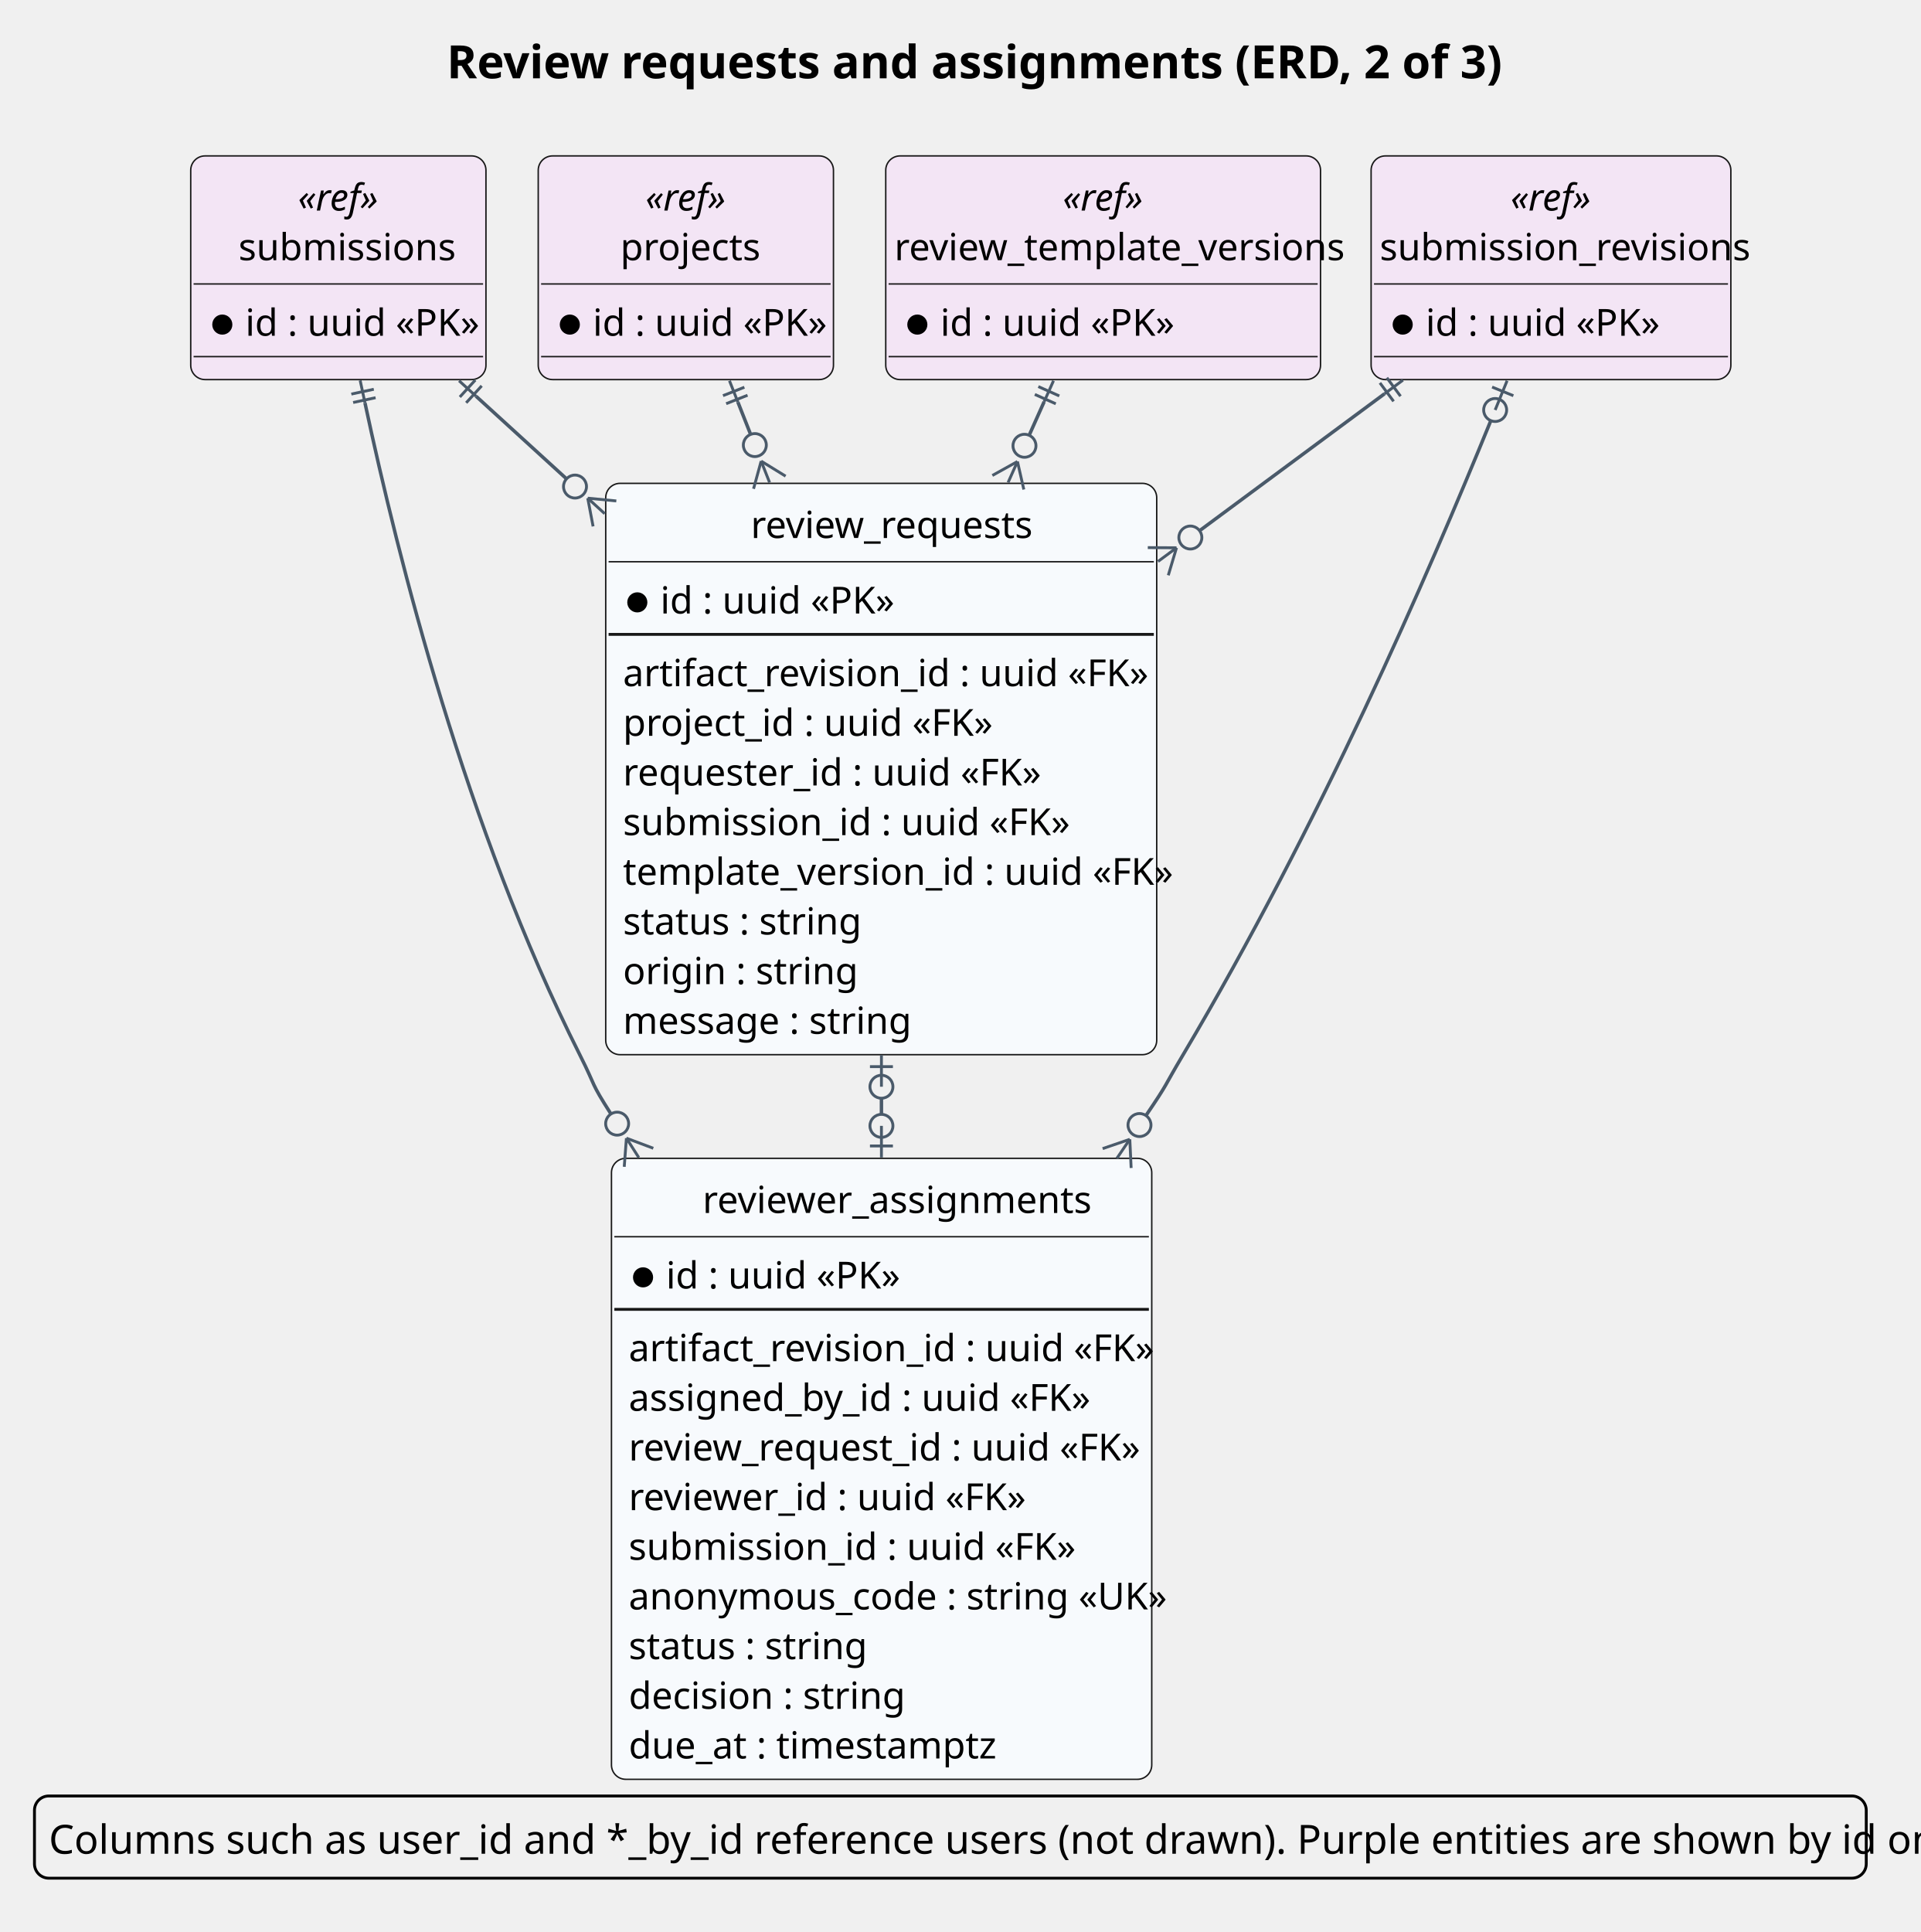
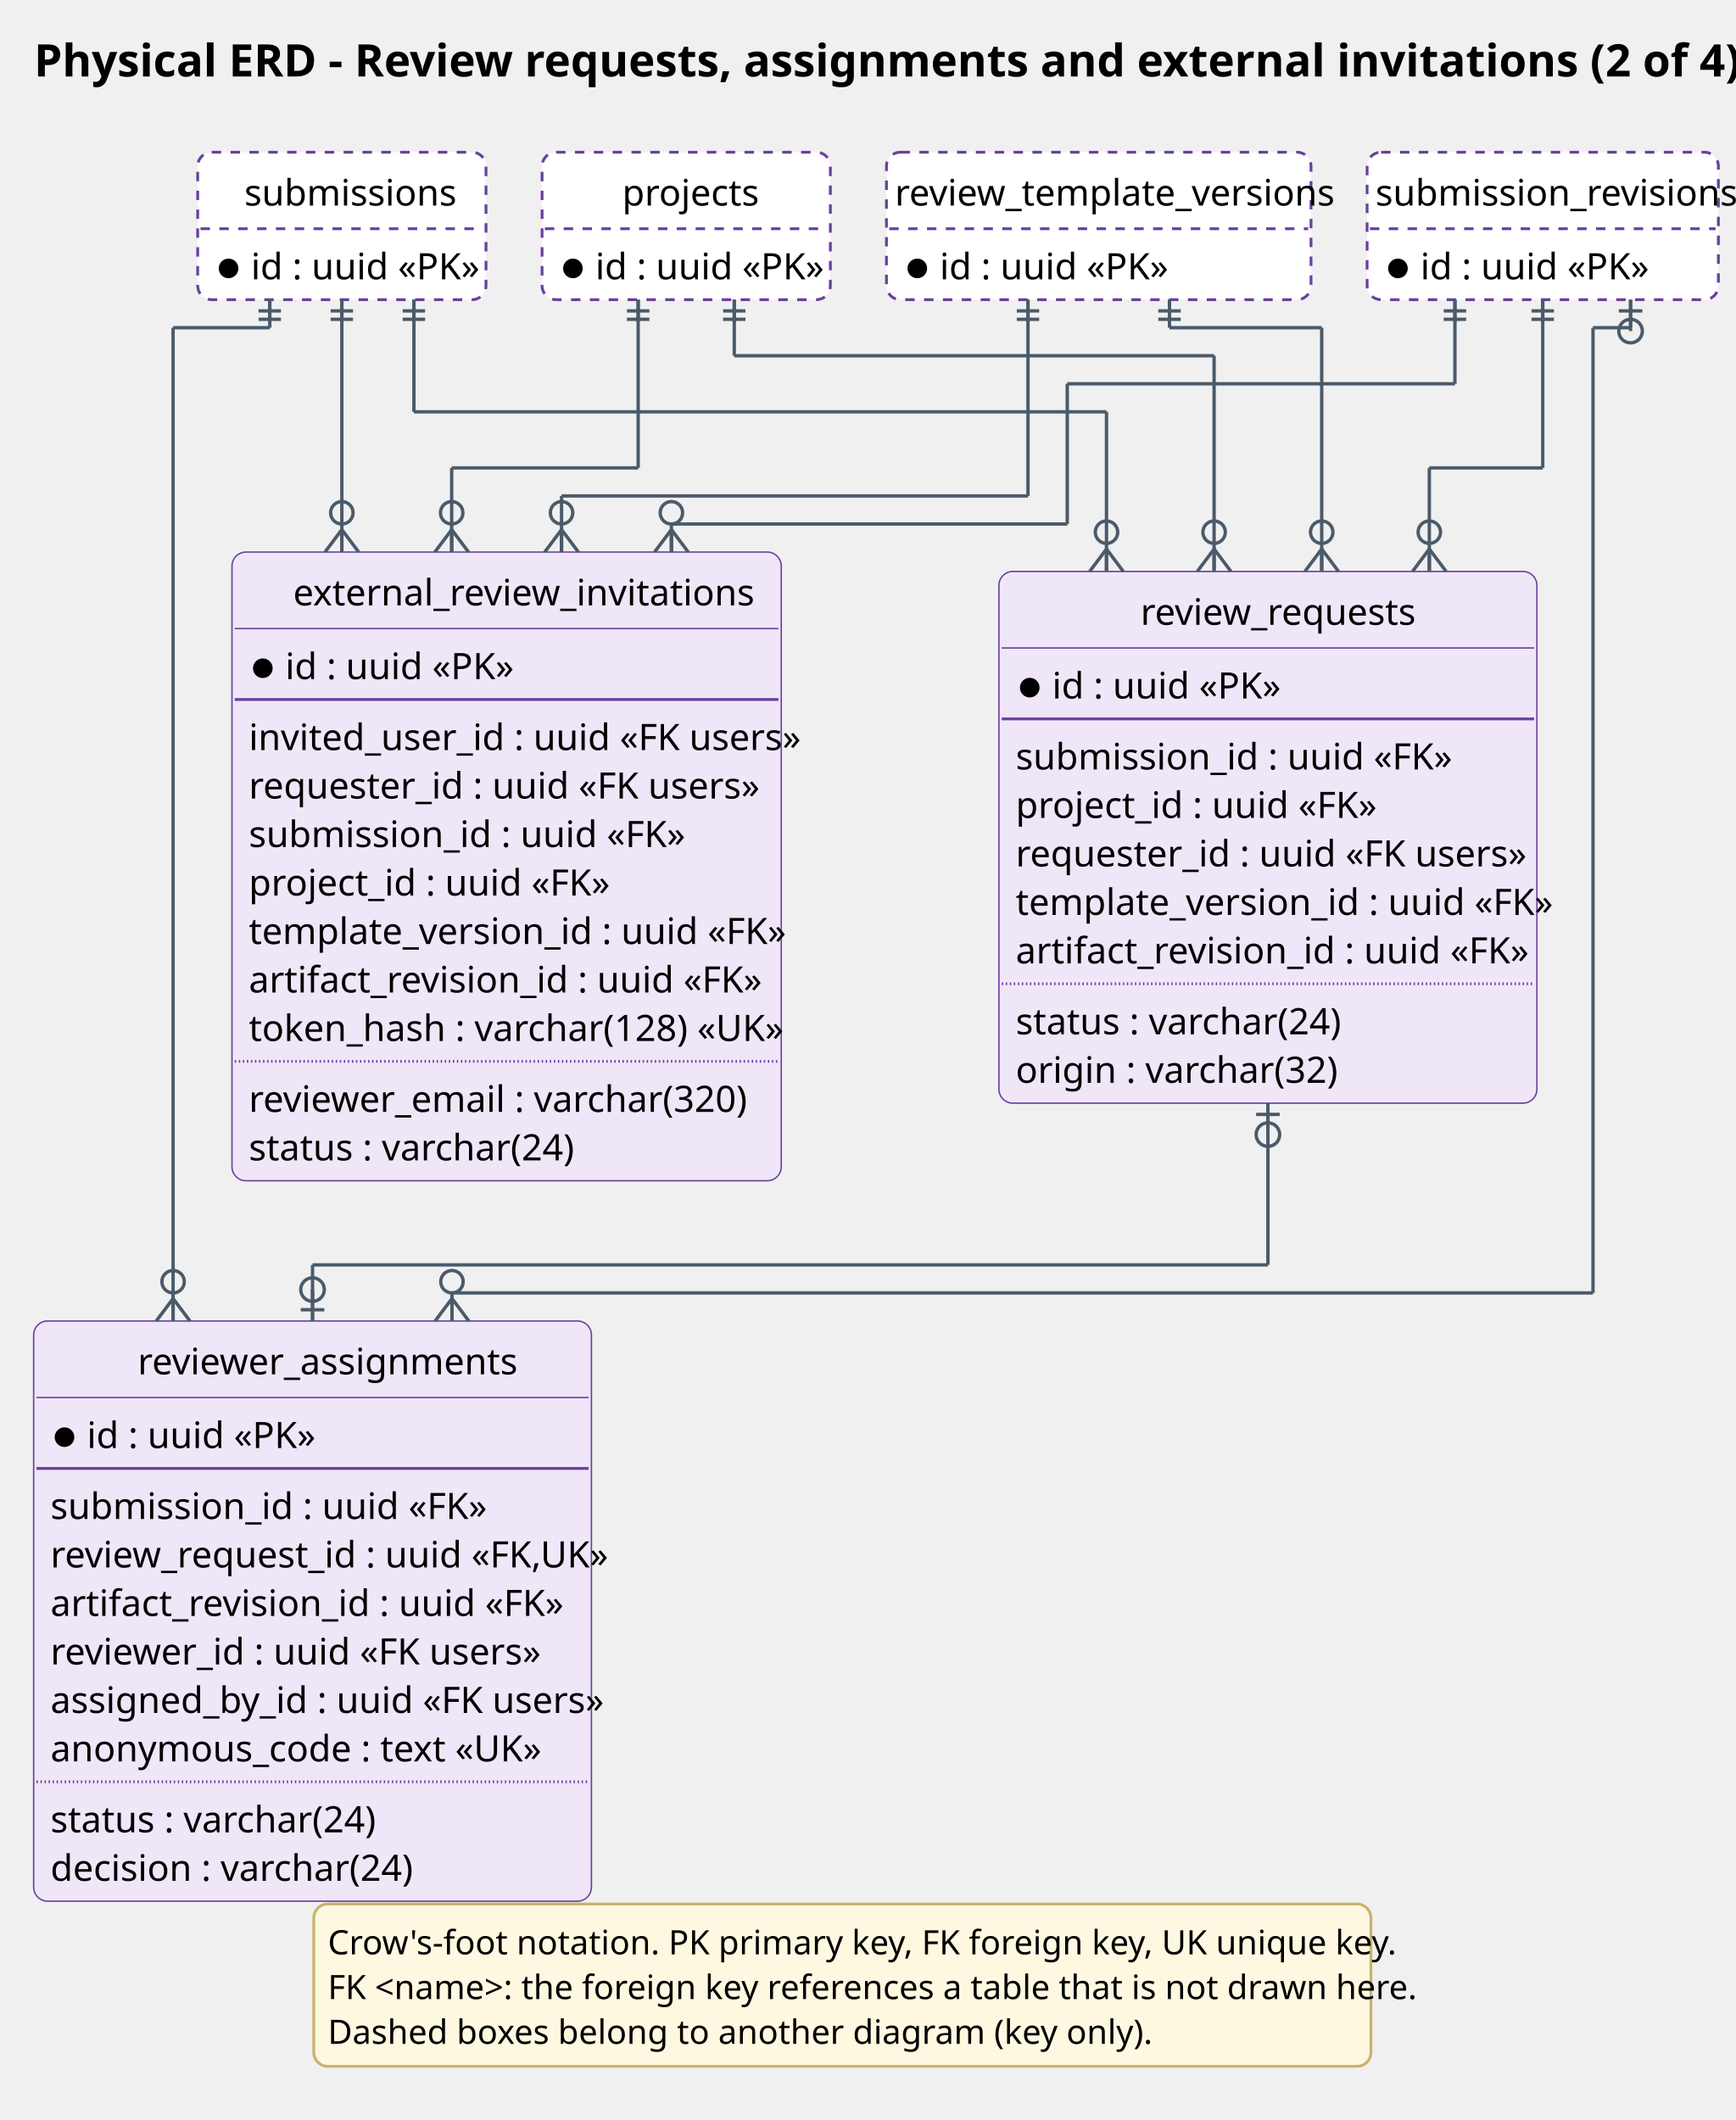
- <svg xmlns="http://www.w3.org/2000/svg" contentStyleType="text/css" height="1051.562px" preserveAspectRatio="none" style="width:1045px;height:1051px;background:#FFFFFF;" version="1.1" viewBox="0 0 1045 1051" width="1045.312px" zoomAndPan="magnify">
+ <svg xmlns="http://www.w3.org/2000/svg" contentStyleType="text/css" height="1575px" preserveAspectRatio="none" style="width:1289px;height:1575px;background:#FFFFFF;" version="1.1" viewBox="0 0 1289 1575" width="1289.583px" zoomAndPan="magnify">
  <defs />
  <g>
-     <text fill="#000000" font-family="Segoe UI" font-size="25" font-weight="bold" lengthAdjust="spacing" textLength="547.974" x="243.054" y="42.602">Review requests and assignments (ERD, 2 of 3)</text>
+     <text fill="#000000" font-family="Segoe UI" font-size="33.333" font-weight="bold" lengthAdjust="spacing" textLength="1200.944" x="25.291" y="56.803">Physical ERD - Review requests, assignments and external invitations (2 of 4)</text>
    <g id="elem_review_requests">
-       <rect codeLine="24" fill="#F7FAFD" height="310.797" id="review_requests" rx="7.812" ry="7.812" style="stroke:#181818;stroke-width:0.781;" width="299.763" x="329.541" y="262.94" />
-       <text fill="#000000" font-family="Segoe UI" font-size="20.312" lengthAdjust="spacing" textLength="141.95" x="408.448" y="292.671">review_requests</text>
-       <line style="stroke:#181818;stroke-width:0.781;" x1="331.103" x2="627.741" y1="305.582" y2="305.582" />
-       <ellipse cx="346.728" cy="327.684" fill="#000000" rx="4.688" ry="4.688" style="stroke:#000000;stroke-width:1.562;" />
-       <text fill="#000000" font-family="Segoe UI" font-size="20.312" lengthAdjust="spacing" textLength="121.558" x="359.228" y="333.751">id : uuid «PK»</text>
-       <line style="stroke:#181818;stroke-width:1.562;" x1="331.103" x2="627.741" y1="345.099" y2="345.099" />
-       <text fill="#000000" font-family="Segoe UI" font-size="20.312" lengthAdjust="spacing" textLength="268.387" x="338.916" y="373.268">artifact_revision_id : uuid «FK»</text>
-       <text fill="#000000" font-family="Segoe UI" font-size="20.312" lengthAdjust="spacing" textLength="191.243" x="338.916" y="400.285">project_id : uuid «FK»</text>
-       <text fill="#000000" font-family="Segoe UI" font-size="20.312" lengthAdjust="spacing" textLength="213.48" x="338.916" y="427.303">requester_id : uuid «FK»</text>
-       <text fill="#000000" font-family="Segoe UI" font-size="20.312" lengthAdjust="spacing" textLength="228.555" x="338.916" y="454.32">submission_id : uuid «FK»</text>
-       <text fill="#000000" font-family="Segoe UI" font-size="20.312" lengthAdjust="spacing" textLength="281.013" x="338.916" y="481.337">template_version_id : uuid «FK»</text>
-       <text fill="#000000" font-family="Segoe UI" font-size="20.312" lengthAdjust="spacing" textLength="119.306" x="338.916" y="508.354">status : string</text>
-       <text fill="#000000" font-family="Segoe UI" font-size="20.312" lengthAdjust="spacing" textLength="118.731" x="338.916" y="535.371">origin : string</text>
-       <text fill="#000000" font-family="Segoe UI" font-size="20.312" lengthAdjust="spacing" textLength="144.746" x="338.916" y="562.389">message : string</text>
+       <rect codeLine="27" fill="#EFE6F8" height="395.04" id="review_requests" rx="10.417" ry="10.417" style="stroke:#6A3FA0;stroke-width:1.042;" width="399.684" x="742.039" y="424.541" />
+       <text fill="#000000" font-family="Segoe UI" font-size="27.083" lengthAdjust="spacing" textLength="189.266" x="847.248" y="464.183">review_requests</text>
+       <line style="stroke:#6A3FA0;stroke-width:1.042;" x1="744.123" x2="1139.64" y1="481.397" y2="481.397" />
+       <ellipse cx="764.956" cy="510.867" fill="#000000" rx="6.25" ry="6.25" style="stroke:#000000;stroke-width:2.083;" />
+       <text fill="#000000" font-family="Segoe UI" font-size="27.083" lengthAdjust="spacing" textLength="162.077" x="781.623" y="518.956">id : uuid «PK»</text>
+       <line style="stroke:#6A3FA0;stroke-width:2.083;" x1="744.123" x2="1139.64" y1="534.087" y2="534.087" />
+       <text fill="#000000" font-family="Segoe UI" font-size="27.083" lengthAdjust="spacing" textLength="304.74" x="754.539" y="571.646">submission_id : uuid «FK»</text>
+       <text fill="#000000" font-family="Segoe UI" font-size="27.083" lengthAdjust="spacing" textLength="254.991" x="754.539" y="607.669">project_id : uuid «FK»</text>
+       <text fill="#000000" font-family="Segoe UI" font-size="27.083" lengthAdjust="spacing" textLength="353.948" x="754.539" y="643.692">requester_id : uuid «FK users»</text>
+       <text fill="#000000" font-family="Segoe UI" font-size="27.083" lengthAdjust="spacing" textLength="374.684" x="754.539" y="679.715">template_version_id : uuid «FK»</text>
+       <text fill="#000000" font-family="Segoe UI" font-size="27.083" lengthAdjust="spacing" textLength="357.849" x="754.539" y="715.738">artifact_revision_id : uuid «FK»</text>
+       <line style="stroke:#6A3FA0;stroke-width:2.083;stroke-dasharray:1.0,2.0;" x1="744.123" x2="1139.64" y1="730.868" y2="730.868" />
+       <text fill="#000000" font-family="Segoe UI" font-size="27.083" lengthAdjust="spacing" textLength="223.9" x="754.539" y="768.427">status : varchar(24)</text>
+       <text fill="#000000" font-family="Segoe UI" font-size="27.083" lengthAdjust="spacing" textLength="223.133" x="754.539" y="804.45">origin : varchar(32)</text>
    </g>
    <g id="elem_reviewer_assignments">
-       <rect codeLine="36" fill="#F7FAFD" height="337.814" id="reviewer_assignments" rx="7.812" ry="7.812" style="stroke:#181818;stroke-width:0.781;" width="293.941" x="332.666" y="630.127" />
-       <text fill="#000000" font-family="Segoe UI" font-size="20.312" lengthAdjust="spacing" textLength="194.814" x="382.23" y="659.859">reviewer_assignments</text>
-       <line style="stroke:#181818;stroke-width:0.781;" x1="334.228" x2="625.044" y1="672.769" y2="672.769" />
-       <ellipse cx="349.853" cy="694.871" fill="#000000" rx="4.688" ry="4.688" style="stroke:#000000;stroke-width:1.562;" />
-       <text fill="#000000" font-family="Segoe UI" font-size="20.312" lengthAdjust="spacing" textLength="121.558" x="362.353" y="700.938">id : uuid «PK»</text>
-       <line style="stroke:#181818;stroke-width:1.562;" x1="334.228" x2="625.044" y1="712.286" y2="712.286" />
-       <text fill="#000000" font-family="Segoe UI" font-size="20.312" lengthAdjust="spacing" textLength="268.387" x="342.041" y="740.456">artifact_revision_id : uuid «FK»</text>
-       <text fill="#000000" font-family="Segoe UI" font-size="20.312" lengthAdjust="spacing" textLength="237.263" x="342.041" y="767.473">assigned_by_id : uuid «FK»</text>
-       <text fill="#000000" font-family="Segoe UI" font-size="20.312" lengthAdjust="spacing" textLength="261.861" x="342.041" y="794.49">review_request_id : uuid «FK»</text>
-       <text fill="#000000" font-family="Segoe UI" font-size="20.312" lengthAdjust="spacing" textLength="203.849" x="342.041" y="821.507">reviewer_id : uuid «FK»</text>
-       <text fill="#000000" font-family="Segoe UI" font-size="20.312" lengthAdjust="spacing" textLength="228.555" x="342.041" y="848.524">submission_id : uuid «FK»</text>
-       <text fill="#000000" font-family="Segoe UI" font-size="20.312" lengthAdjust="spacing" textLength="275.191" x="342.041" y="875.542">anonymous_code : string «UK»</text>
-       <text fill="#000000" font-family="Segoe UI" font-size="20.312" lengthAdjust="spacing" textLength="119.306" x="342.041" y="902.559">status : string</text>
-       <text fill="#000000" font-family="Segoe UI" font-size="20.312" lengthAdjust="spacing" textLength="140.293" x="342.041" y="929.576">decision : string</text>
-       <text fill="#000000" font-family="Segoe UI" font-size="20.312" lengthAdjust="spacing" textLength="186.522" x="342.041" y="956.593">due_at : timestamptz</text>
+       <rect codeLine="39" fill="#EFE6F8" height="431.063" id="reviewer_assignments" rx="10.417" ry="10.417" style="stroke:#6A3FA0;stroke-width:1.042;" width="414.336" x="25" y="981.384" />
+       <text fill="#000000" font-family="Segoe UI" font-size="27.083" lengthAdjust="spacing" textLength="259.751" x="102.292" y="1021.027">reviewer_assignments</text>
+       <line style="stroke:#6A3FA0;stroke-width:1.042;" x1="27.083" x2="437.253" y1="1038.241" y2="1038.241" />
+       <ellipse cx="47.917" cy="1067.71" fill="#000000" rx="6.25" ry="6.25" style="stroke:#000000;stroke-width:2.083;" />
+       <text fill="#000000" font-family="Segoe UI" font-size="27.083" lengthAdjust="spacing" textLength="162.077" x="64.583" y="1075.8">id : uuid «PK»</text>
+       <line style="stroke:#6A3FA0;stroke-width:2.083;" x1="27.083" x2="437.253" y1="1090.93" y2="1090.93" />
+       <text fill="#000000" font-family="Segoe UI" font-size="27.083" lengthAdjust="spacing" textLength="304.74" x="37.5" y="1128.489">submission_id : uuid «FK»</text>
+       <text fill="#000000" font-family="Segoe UI" font-size="27.083" lengthAdjust="spacing" textLength="389.336" x="37.5" y="1164.512">review_request_id : uuid «FK,UK»</text>
+       <text fill="#000000" font-family="Segoe UI" font-size="27.083" lengthAdjust="spacing" textLength="357.849" x="37.5" y="1200.535">artifact_revision_id : uuid «FK»</text>
+       <text fill="#000000" font-family="Segoe UI" font-size="27.083" lengthAdjust="spacing" textLength="341.107" x="37.5" y="1236.558">reviewer_id : uuid «FK users»</text>
+       <text fill="#000000" font-family="Segoe UI" font-size="27.083" lengthAdjust="spacing" textLength="385.66" x="37.5" y="1272.581">assigned_by_id : uuid «FK users»</text>
+       <text fill="#000000" font-family="Segoe UI" font-size="27.083" lengthAdjust="spacing" textLength="343.95" x="37.5" y="1308.604">anonymous_code : text «UK»</text>
+       <line style="stroke:#6A3FA0;stroke-width:2.083;stroke-dasharray:1.0,2.0;" x1="27.083" x2="437.253" y1="1323.735" y2="1323.735" />
+       <text fill="#000000" font-family="Segoe UI" font-size="27.083" lengthAdjust="spacing" textLength="223.9" x="37.5" y="1361.293">status : varchar(24)</text>
+       <text fill="#000000" font-family="Segoe UI" font-size="27.083" lengthAdjust="spacing" textLength="251.883" x="37.5" y="1397.316">decision : varchar(24)</text>
+     </g>
+     <g id="elem_external_review_invitations">
+       <rect codeLine="52" fill="#EFE6F8" height="467.086" id="external_review_invitations" rx="10.417" ry="10.417" style="stroke:#6A3FA0;stroke-width:1.042;" width="408.028" x="172.334" y="410.132" />
+       <text fill="#000000" font-family="Segoe UI" font-size="27.083" lengthAdjust="spacing" textLength="317.145" x="217.776" y="449.774">external_review_invitations</text>
+       <line style="stroke:#6A3FA0;stroke-width:1.042;" x1="174.417" x2="578.279" y1="466.988" y2="466.988" />
+       <ellipse cx="195.251" cy="496.458" fill="#000000" rx="6.25" ry="6.25" style="stroke:#000000;stroke-width:2.083;" />
+       <text fill="#000000" font-family="Segoe UI" font-size="27.083" lengthAdjust="spacing" textLength="162.077" x="211.917" y="504.547">id : uuid «PK»</text>
+       <line style="stroke:#6A3FA0;stroke-width:2.083;" x1="174.417" x2="578.279" y1="519.678" y2="519.678" />
+       <text fill="#000000" font-family="Segoe UI" font-size="27.083" lengthAdjust="spacing" textLength="383.028" x="184.834" y="557.237">invited_user_id : uuid «FK users»</text>
+       <text fill="#000000" font-family="Segoe UI" font-size="27.083" lengthAdjust="spacing" textLength="353.948" x="184.834" y="593.26">requester_id : uuid «FK users»</text>
+       <text fill="#000000" font-family="Segoe UI" font-size="27.083" lengthAdjust="spacing" textLength="304.74" x="184.834" y="629.283">submission_id : uuid «FK»</text>
+       <text fill="#000000" font-family="Segoe UI" font-size="27.083" lengthAdjust="spacing" textLength="254.991" x="184.834" y="665.306">project_id : uuid «FK»</text>
+       <text fill="#000000" font-family="Segoe UI" font-size="27.083" lengthAdjust="spacing" textLength="374.684" x="184.834" y="701.328">template_version_id : uuid «FK»</text>
+       <text fill="#000000" font-family="Segoe UI" font-size="27.083" lengthAdjust="spacing" textLength="357.849" x="184.834" y="737.351">artifact_revision_id : uuid «FK»</text>
+       <text fill="#000000" font-family="Segoe UI" font-size="27.083" lengthAdjust="spacing" textLength="372.356" x="184.834" y="773.374">token_hash : varchar(128) «UK»</text>
+       <line style="stroke:#6A3FA0;stroke-width:2.083;stroke-dasharray:1.0,2.0;" x1="174.417" x2="578.279" y1="788.505" y2="788.505" />
+       <text fill="#000000" font-family="Segoe UI" font-size="27.083" lengthAdjust="spacing" textLength="344.109" x="184.834" y="826.064">reviewer_email : varchar(320)</text>
+       <text fill="#000000" font-family="Segoe UI" font-size="27.083" lengthAdjust="spacing" textLength="223.9" x="184.834" y="862.087">status : varchar(24)</text>
    </g>
    <g id="elem_projects">
-       <rect codeLine="49" fill="#F3E5F5" height="121.677" id="projects" rx="7.812" ry="7.812" style="stroke:#181818;stroke-width:0.781;" width="160.62" x="292.822" y="84.814" />
-       <text fill="#000000" font-family="Segoe UI" font-size="20.312" font-style="italic" lengthAdjust="spacing" textLength="43.977" x="351.144" y="114.546">«ref»</text>
-       <text fill="#000000" font-family="Segoe UI" font-size="20.312" lengthAdjust="spacing" textLength="71.332" x="337.466" y="141.563">projects</text>
-       <line style="stroke:#181818;stroke-width:0.781;" x1="294.385" x2="451.88" y1="154.474" y2="154.474" />
-       <ellipse cx="310.01" cy="176.576" fill="#000000" rx="4.688" ry="4.688" style="stroke:#000000;stroke-width:1.562;" />
-       <text fill="#000000" font-family="Segoe UI" font-size="20.312" lengthAdjust="spacing" textLength="121.558" x="322.51" y="182.643">id : uuid «PK»</text>
-       <line style="stroke:#181818;stroke-width:0.781;" x1="294.385" x2="451.88" y1="193.991" y2="193.991" />
+       <rect codeLine="66" fill="#FFFFFF" height="109.546" id="projects" rx="10.417" ry="10.417" style="stroke:#6A3FA0;stroke-width:2.083;stroke-dasharray:7.0,7.0;" width="214.16" x="402.686" y="113.086" />
+       <text fill="#000000" font-family="Segoe UI" font-size="27.083" lengthAdjust="spacing" textLength="95.109" x="462.212" y="152.728">projects</text>
+       <line style="stroke:#6A3FA0;stroke-width:2.083;stroke-dasharray:7.0,7.0;" x1="404.77" x2="614.763" y1="169.942" y2="169.942" />
+       <ellipse cx="425.603" cy="199.412" fill="#000000" rx="6.25" ry="6.25" style="stroke:#000000;stroke-width:2.083;" />
+       <text fill="#000000" font-family="Segoe UI" font-size="27.083" lengthAdjust="spacing" textLength="162.077" x="442.27" y="207.501">id : uuid «PK»</text>
    </g>
    <g id="elem_submissions">
-       <rect codeLine="52" fill="#F3E5F5" height="121.677" id="submissions" rx="7.812" ry="7.812" style="stroke:#181818;stroke-width:0.781;" width="160.62" x="103.76" y="84.814" />
-       <text fill="#000000" font-family="Segoe UI" font-size="20.312" font-style="italic" lengthAdjust="spacing" textLength="43.977" x="162.081" y="114.546">«ref»</text>
-       <text fill="#000000" font-family="Segoe UI" font-size="20.312" lengthAdjust="spacing" textLength="108.644" x="129.748" y="141.563">submissions</text>
-       <line style="stroke:#181818;stroke-width:0.781;" x1="105.322" x2="262.817" y1="154.474" y2="154.474" />
-       <ellipse cx="120.947" cy="176.576" fill="#000000" rx="4.688" ry="4.688" style="stroke:#000000;stroke-width:1.562;" />
-       <text fill="#000000" font-family="Segoe UI" font-size="20.312" lengthAdjust="spacing" textLength="121.558" x="133.447" y="182.643">id : uuid «PK»</text>
-       <line style="stroke:#181818;stroke-width:0.781;" x1="105.322" x2="262.817" y1="193.991" y2="193.991" />
+       <rect codeLine="69" fill="#FFFFFF" height="109.546" id="submissions" rx="10.417" ry="10.417" style="stroke:#6A3FA0;stroke-width:2.083;stroke-dasharray:7.0,7.0;" width="214.16" x="146.86" y="113.086" />
+       <text fill="#000000" font-family="Segoe UI" font-size="27.083" lengthAdjust="spacing" textLength="144.859" x="181.51" y="152.728">submissions</text>
+       <line style="stroke:#6A3FA0;stroke-width:2.083;stroke-dasharray:7.0,7.0;" x1="148.943" x2="358.936" y1="169.942" y2="169.942" />
+       <ellipse cx="169.776" cy="199.412" fill="#000000" rx="6.25" ry="6.25" style="stroke:#000000;stroke-width:2.083;" />
+       <text fill="#000000" font-family="Segoe UI" font-size="27.083" lengthAdjust="spacing" textLength="162.077" x="186.443" y="207.501">id : uuid «PK»</text>
    </g>
    <g id="elem_submission_revisions">
-       <rect codeLine="55" fill="#F3E5F5" height="121.677" id="submission_revisions" rx="7.812" ry="7.812" style="stroke:#181818;stroke-width:0.781;" width="195.718" x="745.947" y="84.814" />
-       <text fill="#000000" font-family="Segoe UI" font-size="20.312" font-style="italic" lengthAdjust="spacing" textLength="43.977" x="821.818" y="114.546">«ref»</text>
-       <text fill="#000000" font-family="Segoe UI" font-size="20.312" lengthAdjust="spacing" textLength="186.343" x="750.635" y="141.563">submission_revisions</text>
-       <line style="stroke:#181818;stroke-width:0.781;" x1="747.51" x2="940.103" y1="154.474" y2="154.474" />
-       <ellipse cx="763.135" cy="176.576" fill="#000000" rx="4.688" ry="4.688" style="stroke:#000000;stroke-width:1.562;" />
-       <text fill="#000000" font-family="Segoe UI" font-size="20.312" lengthAdjust="spacing" textLength="121.558" x="775.635" y="182.643">id : uuid «PK»</text>
-       <line style="stroke:#181818;stroke-width:0.781;" x1="747.51" x2="940.103" y1="193.991" y2="193.991" />
+       <rect codeLine="72" fill="#FFFFFF" height="109.546" id="submission_revisions" rx="10.417" ry="10.417" style="stroke:#6A3FA0;stroke-width:2.083;stroke-dasharray:7.0,7.0;" width="260.958" x="1015.569" y="113.086" />
+       <text fill="#000000" font-family="Segoe UI" font-size="27.083" lengthAdjust="spacing" textLength="248.458" x="1021.819" y="152.728">submission_revisions</text>
+       <line style="stroke:#6A3FA0;stroke-width:2.083;stroke-dasharray:7.0,7.0;" x1="1017.652" x2="1274.443" y1="169.942" y2="169.942" />
+       <ellipse cx="1038.486" cy="199.412" fill="#000000" rx="6.25" ry="6.25" style="stroke:#000000;stroke-width:2.083;" />
+       <text fill="#000000" font-family="Segoe UI" font-size="27.083" lengthAdjust="spacing" textLength="162.077" x="1055.152" y="207.501">id : uuid «PK»</text>
    </g>
    <g id="elem_review_template_versions">
-       <rect codeLine="58" fill="#F3E5F5" height="121.677" id="review_template_versions" rx="7.812" ry="7.812" style="stroke:#181818;stroke-width:0.781;" width="236.542" x="481.885" y="84.814" />
-       <text fill="#000000" font-family="Segoe UI" font-size="20.312" font-style="italic" lengthAdjust="spacing" textLength="43.977" x="578.167" y="114.546">«ref»</text>
-       <text fill="#000000" font-family="Segoe UI" font-size="20.312" lengthAdjust="spacing" textLength="227.167" x="486.572" y="141.563">review_template_versions</text>
-       <line style="stroke:#181818;stroke-width:0.781;" x1="483.447" x2="716.864" y1="154.474" y2="154.474" />
-       <ellipse cx="499.072" cy="176.576" fill="#000000" rx="4.688" ry="4.688" style="stroke:#000000;stroke-width:1.562;" />
-       <text fill="#000000" font-family="Segoe UI" font-size="20.312" lengthAdjust="spacing" textLength="121.558" x="511.572" y="182.643">id : uuid «PK»</text>
-       <line style="stroke:#181818;stroke-width:0.781;" x1="483.447" x2="716.864" y1="193.991" y2="193.991" />
-     </g>
-     <line style="stroke:#4A5A6A;stroke-width:1.562;" x1="393.349" x2="404.978" y1="215.239" y2="210.655" />
-     <line style="stroke:#4A5A6A;stroke-width:1.562;" x1="395.068" x2="406.697" y1="219.6" y2="215.016" />
-     <line style="stroke:#4A5A6A;stroke-width:1.562;" x1="401.455" x2="396.871" y1="218.761" y2="207.132" />
-     <line style="stroke:#4A5A6A;stroke-width:1.562;" x1="414.103" x2="427.409" y1="250.846" y2="259.037" />
-     <line style="stroke:#4A5A6A;stroke-width:1.562;" x1="414.103" x2="409.966" y1="250.846" y2="265.913" />
-     <line style="stroke:#4A5A6A;stroke-width:1.562;" x1="414.103" x2="418.688" y1="250.846" y2="262.475" />
-     <ellipse cx="410.665" cy="242.124" fill="none" rx="6.25" ry="6.25" style="stroke:#4A5A6A;stroke-width:1.562;" />
-     <path d="M401.455,218.761 C408.058,235.511 400.655,216.731 408.373,236.31 " fill="none" style="stroke:#4A5A6A;stroke-width:1.875;" />
-     <line style="stroke:#4A5A6A;stroke-width:1.562;" x1="479.541" x2="479.541" y1="591.183" y2="573.995" />
-     <ellipse cx="479.541" cy="591.183" fill="none" rx="6.25" ry="6.25" style="stroke:#4A5A6A;stroke-width:1.562;" />
-     <line style="stroke:#4A5A6A;stroke-width:1.562;" x1="473.291" x2="485.791" y1="580.245" y2="580.245" />
-     <line style="stroke:#4A5A6A;stroke-width:1.562;" x1="479.541" x2="479.541" y1="612.462" y2="629.649" />
-     <ellipse cx="479.541" cy="612.462" fill="none" rx="6.25" ry="6.25" style="stroke:#4A5A6A;stroke-width:1.562;" />
-     <line style="stroke:#4A5A6A;stroke-width:1.562;" x1="485.791" x2="473.291" y1="623.399" y2="623.399" />
-     <path d="M479.541,597.433 C479.541,615.774 479.541,587.692 479.541,606.212 " fill="none" style="stroke:#4A5A6A;stroke-width:1.875;" />
-     <line style="stroke:#4A5A6A;stroke-width:1.562;" x1="564.898" x2="576.312" y1="210.292" y2="215.387" />
-     <line style="stroke:#4A5A6A;stroke-width:1.562;" x1="562.987" x2="574.401" y1="214.572" y2="219.667" />
-     <line style="stroke:#4A5A6A;stroke-width:1.562;" x1="568.057" x2="573.152" y1="218.547" y2="207.132" />
-     <line style="stroke:#4A5A6A;stroke-width:1.562;" x1="553.544" x2="557.009" y1="251.061" y2="266.296" />
-     <line style="stroke:#4A5A6A;stroke-width:1.562;" x1="553.544" x2="539.888" y1="251.061" y2="258.654" />
-     <line style="stroke:#4A5A6A;stroke-width:1.562;" x1="553.544" x2="548.448" y1="251.061" y2="262.475" />
-     <ellipse cx="557.365" cy="242.5" fill="none" rx="6.25" ry="6.25" style="stroke:#4A5A6A;stroke-width:1.562;" />
-     <path d="M568.057,218.547 C560.58,235.296 568.652,217.214 559.913,236.793 " fill="none" style="stroke:#4A5A6A;stroke-width:1.875;" />
-     <line style="stroke:#4A5A6A;stroke-width:1.562;" x1="813.436" x2="819.921" y1="223.037" y2="207.119" />
-     <ellipse cx="813.436" cy="223.037" fill="none" rx="6.25" ry="6.25" style="stroke:#4A5A6A;stroke-width:1.562;" />
-     <line style="stroke:#4A5A6A;stroke-width:1.562;" x1="811.775" x2="823.351" y1="210.549" y2="215.266" />
-     <line style="stroke:#4A5A6A;stroke-width:1.562;" x1="614.668" x2="615.395" y1="619.772" y2="635.38" />
-     <line style="stroke:#4A5A6A;stroke-width:1.562;" x1="614.668" x2="599.888" y1="619.772" y2="624.841" />
-     <line style="stroke:#4A5A6A;stroke-width:1.562;" x1="614.668" x2="607.641" y1="619.772" y2="630.11" />
-     <ellipse cx="619.937" cy="612.018" fill="none" rx="6.25" ry="6.25" style="stroke:#4A5A6A;stroke-width:1.562;" />
-     <path d="M811.078,228.825 C776.753,313.075 717.943,448.697 643.604,573.877 C632.546,592.497 636.115,588.214 623.45,606.849 " fill="none" style="stroke:#4A5A6A;stroke-width:1.875;" />
-     <line style="stroke:#4A5A6A;stroke-width:1.562;" x1="754.516" x2="761.953" y1="205.494" y2="215.54" />
-     <line style="stroke:#4A5A6A;stroke-width:1.562;" x1="750.748" x2="758.186" y1="208.283" y2="218.329" />
-     <line style="stroke:#4A5A6A;stroke-width:1.562;" x1="753.211" x2="763.258" y1="214.236" y2="206.798" />
-     <line style="stroke:#4A5A6A;stroke-width:1.562;" x1="640.077" x2="635.609" y1="297.994" y2="312.967" />
-     <line style="stroke:#4A5A6A;stroke-width:1.562;" x1="640.077" x2="624.452" y1="297.994" y2="297.897" />
-     <line style="stroke:#4A5A6A;stroke-width:1.562;" x1="640.077" x2="630.03" y1="297.994" y2="305.432" />
-     <ellipse cx="647.611" cy="292.416" fill="none" rx="6.25" ry="6.25" style="stroke:#4A5A6A;stroke-width:1.562;" />
-     <path d="M753.211,214.236 C714.054,243.226 698.303,254.886 652.635,288.697 " fill="none" style="stroke:#4A5A6A;stroke-width:1.875;" />
-     <line style="stroke:#4A5A6A;stroke-width:1.562;" x1="250.171" x2="258.598" y1="215.962" y2="206.729" />
-     <line style="stroke:#4A5A6A;stroke-width:1.562;" x1="253.633" x2="262.06" y1="219.122" y2="209.889" />
-     <line style="stroke:#4A5A6A;stroke-width:1.562;" x1="259.001" x2="249.768" y1="215.559" y2="207.132" />
-     <line style="stroke:#4A5A6A;stroke-width:1.562;" x1="319.753" x2="335.305" y1="271.007" y2="272.509" />
-     <line style="stroke:#4A5A6A;stroke-width:1.562;" x1="319.753" x2="322.665" y1="271.007" y2="286.358" />
-     <line style="stroke:#4A5A6A;stroke-width:1.562;" x1="319.753" x2="328.985" y1="271.007" y2="279.434" />
-     <ellipse cx="312.828" cy="264.687" fill="none" rx="6.25" ry="6.25" style="stroke:#4A5A6A;stroke-width:1.562;" />
-     <path d="M259.001,215.559 C282.62,237.116 280.344,235.039 308.212,260.474 " fill="none" style="stroke:#4A5A6A;stroke-width:1.875;" />
-     <line style="stroke:#4A5A6A;stroke-width:1.562;" x1="191.142" x2="203.366" y1="214.37" y2="211.759" />
-     <line style="stroke:#4A5A6A;stroke-width:1.562;" x1="192.121" x2="204.345" y1="218.954" y2="216.343" />
-     <line style="stroke:#4A5A6A;stroke-width:1.562;" x1="198.56" x2="195.948" y1="219.177" y2="206.952" />
-     <line style="stroke:#4A5A6A;stroke-width:1.562;" x1="340.796" x2="355.423" y1="619.162" y2="624.656" />
-     <line style="stroke:#4A5A6A;stroke-width:1.562;" x1="340.796" x2="339.618" y1="619.162" y2="634.743" />
-     <line style="stroke:#4A5A6A;stroke-width:1.562;" x1="340.796" x2="347.521" y1="619.162" y2="629.699" />
-     <ellipse cx="335.753" cy="611.259" fill="none" rx="6.25" ry="6.25" style="stroke:#4A5A6A;stroke-width:1.562;" />
-     <path d="M198.56,219.177 C216.659,303.901 253.344,450.314 315.478,573.877 C324.883,592.58 320.7,587.669 332.391,605.99 " fill="none" style="stroke:#4A5A6A;stroke-width:1.875;" />
-     <rect fill="none" height="44.721" id="_legend" rx="7.812" ry="7.812" style="stroke:#000000;stroke-width:1.562;" width="996.582" x="18.75" y="977.002" />
-     <text fill="#000000" font-family="Segoe UI" font-size="21.875" lengthAdjust="spacing" textLength="980.957" x="26.562" y="1008.42">Columns such as user_id and *_by_id reference users (not drawn). Purple entities are shown by id only.</text>
+       <rect codeLine="75" fill="#FFFFFF" height="109.546" id="review_template_versions" rx="10.417" ry="10.417" style="stroke:#6A3FA0;stroke-width:2.083;stroke-dasharray:7.0,7.0;" width="315.389" x="658.513" y="113.086" />
+       <text fill="#000000" font-family="Segoe UI" font-size="27.083" lengthAdjust="spacing" textLength="302.889" x="664.763" y="152.728">review_template_versions</text>
+       <line style="stroke:#6A3FA0;stroke-width:2.083;stroke-dasharray:7.0,7.0;" x1="660.597" x2="971.819" y1="169.942" y2="169.942" />
+       <ellipse cx="681.43" cy="199.412" fill="#000000" rx="6.25" ry="6.25" style="stroke:#000000;stroke-width:2.083;" />
+       <text fill="#000000" font-family="Segoe UI" font-size="27.083" lengthAdjust="spacing" textLength="162.077" x="698.097" y="207.501">id : uuid «PK»</text>
+     </g>
+     <line style="stroke:#4A5A6A;stroke-width:2.5;" x1="474.073" x2="474.073" y1="222.632" y2="347.632" />
+     <line style="stroke:#4A5A6A;stroke-width:2.5;" x1="474.073" x2="335.545" y1="347.632" y2="347.632" />
+     <line style="stroke:#4A5A6A;stroke-width:2.5;" x1="335.545" x2="335.545" y1="347.632" y2="410.132" />
+     <line style="stroke:#4A5A6A;stroke-width:2.5;" x1="335.545" x2="348.045" y1="393.465" y2="410.132" />
+     <line style="stroke:#4A5A6A;stroke-width:2.5;" x1="335.545" x2="323.045" y1="393.465" y2="410.132" />
+     <line style="stroke:#4A5A6A;stroke-width:2.5;" x1="335.545" x2="335.545" y1="393.465" y2="410.132" />
+     <ellipse cx="335.545" cy="380.965" fill="none" rx="8.333" ry="8.333" style="stroke:#4A5A6A;stroke-width:2.5;" />
+     <line style="stroke:#4A5A6A;stroke-width:2.5;" x1="465.74" x2="482.406" y1="230.965" y2="230.965" />
+     <line style="stroke:#4A5A6A;stroke-width:2.5;" x1="465.74" x2="482.406" y1="237.215" y2="237.215" />
+     <line style="stroke:#4A5A6A;stroke-width:2.5;" x1="474.073" x2="474.073" y1="239.298" y2="222.632" />
+     <line style="stroke:#4A5A6A;stroke-width:2.5;" x1="545.46" x2="545.46" y1="222.632" y2="264.298" />
+     <line style="stroke:#4A5A6A;stroke-width:2.5;" x1="545.46" x2="901.913" y1="264.298" y2="264.298" />
+     <line style="stroke:#4A5A6A;stroke-width:2.5;" x1="901.913" x2="901.913" y1="264.298" y2="424.541" />
+     <line style="stroke:#4A5A6A;stroke-width:2.5;" x1="901.913" x2="914.413" y1="407.874" y2="424.541" />
+     <line style="stroke:#4A5A6A;stroke-width:2.5;" x1="901.913" x2="889.413" y1="407.874" y2="424.541" />
+     <line style="stroke:#4A5A6A;stroke-width:2.5;" x1="901.913" x2="901.913" y1="407.874" y2="424.541" />
+     <ellipse cx="901.913" cy="395.374" fill="none" rx="8.333" ry="8.333" style="stroke:#4A5A6A;stroke-width:2.5;" />
+     <line style="stroke:#4A5A6A;stroke-width:2.5;" x1="537.126" x2="553.793" y1="230.965" y2="230.965" />
+     <line style="stroke:#4A5A6A;stroke-width:2.5;" x1="537.126" x2="553.793" y1="237.215" y2="237.215" />
+     <line style="stroke:#4A5A6A;stroke-width:2.5;" x1="545.46" x2="545.46" y1="239.298" y2="222.632" />
+     <line style="stroke:#4A5A6A;stroke-width:2.5;" x1="941.881" x2="941.881" y1="819.581" y2="939.718" />
+     <line style="stroke:#4A5A6A;stroke-width:2.5;" x1="941.881" x2="232.168" y1="939.718" y2="939.718" />
+     <line style="stroke:#4A5A6A;stroke-width:2.5;" x1="232.168" x2="232.168" y1="939.718" y2="981.384" />
+     <line style="stroke:#4A5A6A;stroke-width:2.5;" x1="232.168" x2="232.168" y1="958.051" y2="981.384" />
+     <ellipse cx="232.168" cy="958.051" fill="none" rx="8.75" ry="8.75" style="stroke:#4A5A6A;stroke-width:2.5;" />
+     <line style="stroke:#4A5A6A;stroke-width:2.5;" x1="240.918" x2="223.418" y1="973.051" y2="973.051" />
+     <line style="stroke:#4A5A6A;stroke-width:2.5;" x1="941.881" x2="941.881" y1="842.914" y2="819.581" />
+     <ellipse cx="941.881" cy="842.914" fill="none" rx="8.75" ry="8.75" style="stroke:#4A5A6A;stroke-width:2.5;" />
+     <line style="stroke:#4A5A6A;stroke-width:2.5;" x1="933.131" x2="950.631" y1="827.914" y2="827.914" />
+     <line style="stroke:#4A5A6A;stroke-width:2.5;" x1="763.643" x2="763.643" y1="222.632" y2="368.465" />
+     <line style="stroke:#4A5A6A;stroke-width:2.5;" x1="763.643" x2="417.151" y1="368.465" y2="368.465" />
+     <line style="stroke:#4A5A6A;stroke-width:2.5;" x1="417.151" x2="417.151" y1="368.465" y2="410.132" />
+     <line style="stroke:#4A5A6A;stroke-width:2.5;" x1="417.151" x2="429.651" y1="393.465" y2="410.132" />
+     <line style="stroke:#4A5A6A;stroke-width:2.5;" x1="417.151" x2="404.651" y1="393.465" y2="410.132" />
+     <line style="stroke:#4A5A6A;stroke-width:2.5;" x1="417.151" x2="417.151" y1="393.465" y2="410.132" />
+     <ellipse cx="417.151" cy="380.965" fill="none" rx="8.333" ry="8.333" style="stroke:#4A5A6A;stroke-width:2.5;" />
+     <line style="stroke:#4A5A6A;stroke-width:2.5;" x1="755.31" x2="771.976" y1="230.965" y2="230.965" />
+     <line style="stroke:#4A5A6A;stroke-width:2.5;" x1="755.31" x2="771.976" y1="237.215" y2="237.215" />
+     <line style="stroke:#4A5A6A;stroke-width:2.5;" x1="763.643" x2="763.643" y1="239.298" y2="222.632" />
+     <line style="stroke:#4A5A6A;stroke-width:2.5;" x1="868.773" x2="868.773" y1="222.632" y2="243.465" />
+     <line style="stroke:#4A5A6A;stroke-width:2.5;" x1="868.773" x2="981.85" y1="243.465" y2="243.465" />
+     <line style="stroke:#4A5A6A;stroke-width:2.5;" x1="981.85" x2="981.85" y1="243.465" y2="424.541" />
+     <line style="stroke:#4A5A6A;stroke-width:2.5;" x1="981.85" x2="994.35" y1="407.874" y2="424.541" />
+     <line style="stroke:#4A5A6A;stroke-width:2.5;" x1="981.85" x2="969.35" y1="407.874" y2="424.541" />
+     <line style="stroke:#4A5A6A;stroke-width:2.5;" x1="981.85" x2="981.85" y1="407.874" y2="424.541" />
+     <ellipse cx="981.85" cy="395.374" fill="none" rx="8.333" ry="8.333" style="stroke:#4A5A6A;stroke-width:2.5;" />
+     <line style="stroke:#4A5A6A;stroke-width:2.5;" x1="860.439" x2="877.106" y1="230.965" y2="230.965" />
+     <line style="stroke:#4A5A6A;stroke-width:2.5;" x1="860.439" x2="877.106" y1="237.215" y2="237.215" />
+     <line style="stroke:#4A5A6A;stroke-width:2.5;" x1="868.773" x2="868.773" y1="239.298" y2="222.632" />
+     <line style="stroke:#4A5A6A;stroke-width:2.5;" x1="1080.808" x2="1080.808" y1="222.632" y2="285.132" />
+     <line style="stroke:#4A5A6A;stroke-width:2.5;" x1="1080.808" x2="792.81" y1="285.132" y2="285.132" />
+     <line style="stroke:#4A5A6A;stroke-width:2.5;" x1="792.81" x2="792.81" y1="285.132" y2="389.298" />
+     <line style="stroke:#4A5A6A;stroke-width:2.5;" x1="792.81" x2="498.757" y1="389.298" y2="389.298" />
+     <line style="stroke:#4A5A6A;stroke-width:2.5;" x1="498.757" x2="498.757" y1="389.298" y2="410.132" />
+     <line style="stroke:#4A5A6A;stroke-width:2.5;" x1="498.757" x2="511.257" y1="393.465" y2="410.132" />
+     <line style="stroke:#4A5A6A;stroke-width:2.5;" x1="498.757" x2="486.257" y1="393.465" y2="410.132" />
+     <line style="stroke:#4A5A6A;stroke-width:2.5;" x1="498.757" x2="498.757" y1="393.465" y2="410.132" />
+     <ellipse cx="498.757" cy="380.965" fill="none" rx="8.333" ry="8.333" style="stroke:#4A5A6A;stroke-width:2.5;" />
+     <line style="stroke:#4A5A6A;stroke-width:2.5;" x1="1072.475" x2="1089.142" y1="230.965" y2="230.965" />
+     <line style="stroke:#4A5A6A;stroke-width:2.5;" x1="1072.475" x2="1089.142" y1="237.215" y2="237.215" />
+     <line style="stroke:#4A5A6A;stroke-width:2.5;" x1="1080.808" x2="1080.808" y1="239.298" y2="222.632" />
+     <line style="stroke:#4A5A6A;stroke-width:2.5;" x1="1146.048" x2="1146.048" y1="222.632" y2="347.632" />
+     <line style="stroke:#4A5A6A;stroke-width:2.5;" x1="1146.048" x2="1061.786" y1="347.632" y2="347.632" />
+     <line style="stroke:#4A5A6A;stroke-width:2.5;" x1="1061.786" x2="1061.786" y1="347.632" y2="424.541" />
+     <line style="stroke:#4A5A6A;stroke-width:2.5;" x1="1061.786" x2="1074.286" y1="407.874" y2="424.541" />
+     <line style="stroke:#4A5A6A;stroke-width:2.5;" x1="1061.786" x2="1049.286" y1="407.874" y2="424.541" />
+     <line style="stroke:#4A5A6A;stroke-width:2.5;" x1="1061.786" x2="1061.786" y1="407.874" y2="424.541" />
+     <ellipse cx="1061.786" cy="395.374" fill="none" rx="8.333" ry="8.333" style="stroke:#4A5A6A;stroke-width:2.5;" />
+     <line style="stroke:#4A5A6A;stroke-width:2.5;" x1="1137.715" x2="1154.381" y1="230.965" y2="230.965" />
+     <line style="stroke:#4A5A6A;stroke-width:2.5;" x1="1137.715" x2="1154.381" y1="237.215" y2="237.215" />
+     <line style="stroke:#4A5A6A;stroke-width:2.5;" x1="1146.048" x2="1146.048" y1="239.298" y2="222.632" />
+     <line style="stroke:#4A5A6A;stroke-width:2.5;" x1="1211.287" x2="1211.287" y1="222.632" y2="243.465" />
+     <line style="stroke:#4A5A6A;stroke-width:2.5;" x1="1211.287" x2="1183.39" y1="243.465" y2="243.465" />
+     <line style="stroke:#4A5A6A;stroke-width:2.5;" x1="1183.39" x2="1183.39" y1="243.465" y2="960.551" />
+     <line style="stroke:#4A5A6A;stroke-width:2.5;" x1="1183.39" x2="335.752" y1="960.551" y2="960.551" />
+     <line style="stroke:#4A5A6A;stroke-width:2.5;" x1="335.752" x2="335.752" y1="960.551" y2="981.384" />
+     <line style="stroke:#4A5A6A;stroke-width:2.5;" x1="335.752" x2="348.252" y1="964.718" y2="981.384" />
+     <line style="stroke:#4A5A6A;stroke-width:2.5;" x1="335.752" x2="323.252" y1="964.718" y2="981.384" />
+     <line style="stroke:#4A5A6A;stroke-width:2.5;" x1="335.752" x2="335.752" y1="964.718" y2="981.384" />
+     <ellipse cx="335.752" cy="952.218" fill="none" rx="8.333" ry="8.333" style="stroke:#4A5A6A;stroke-width:2.5;" />
+     <line style="stroke:#4A5A6A;stroke-width:2.5;" x1="1211.287" x2="1211.287" y1="245.965" y2="222.632" />
+     <ellipse cx="1211.287" cy="245.965" fill="none" rx="8.75" ry="8.75" style="stroke:#4A5A6A;stroke-width:2.5;" />
+     <line style="stroke:#4A5A6A;stroke-width:2.5;" x1="1202.537" x2="1220.037" y1="230.965" y2="230.965" />
+     <line style="stroke:#4A5A6A;stroke-width:2.5;" x1="253.94" x2="253.94" y1="222.632" y2="410.132" />
+     <line style="stroke:#4A5A6A;stroke-width:2.5;" x1="253.94" x2="266.44" y1="393.465" y2="410.132" />
+     <line style="stroke:#4A5A6A;stroke-width:2.5;" x1="253.94" x2="241.44" y1="393.465" y2="410.132" />
+     <line style="stroke:#4A5A6A;stroke-width:2.5;" x1="253.94" x2="253.94" y1="393.465" y2="410.132" />
+     <ellipse cx="253.94" cy="380.965" fill="none" rx="8.333" ry="8.333" style="stroke:#4A5A6A;stroke-width:2.5;" />
+     <line style="stroke:#4A5A6A;stroke-width:2.5;" x1="245.606" x2="262.273" y1="230.965" y2="230.965" />
+     <line style="stroke:#4A5A6A;stroke-width:2.5;" x1="245.606" x2="262.273" y1="237.215" y2="237.215" />
+     <line style="stroke:#4A5A6A;stroke-width:2.5;" x1="253.94" x2="253.94" y1="239.298" y2="222.632" />
+     <line style="stroke:#4A5A6A;stroke-width:2.5;" x1="307.48" x2="307.48" y1="222.632" y2="305.965" />
+     <line style="stroke:#4A5A6A;stroke-width:2.5;" x1="307.48" x2="821.976" y1="305.965" y2="305.965" />
+     <line style="stroke:#4A5A6A;stroke-width:2.5;" x1="821.976" x2="821.976" y1="305.965" y2="424.541" />
+     <line style="stroke:#4A5A6A;stroke-width:2.5;" x1="821.976" x2="834.476" y1="407.874" y2="424.541" />
+     <line style="stroke:#4A5A6A;stroke-width:2.5;" x1="821.976" x2="809.476" y1="407.874" y2="424.541" />
+     <line style="stroke:#4A5A6A;stroke-width:2.5;" x1="821.976" x2="821.976" y1="407.874" y2="424.541" />
+     <ellipse cx="821.976" cy="395.374" fill="none" rx="8.333" ry="8.333" style="stroke:#4A5A6A;stroke-width:2.5;" />
+     <line style="stroke:#4A5A6A;stroke-width:2.5;" x1="299.146" x2="315.813" y1="230.965" y2="230.965" />
+     <line style="stroke:#4A5A6A;stroke-width:2.5;" x1="299.146" x2="315.813" y1="237.215" y2="237.215" />
+     <line style="stroke:#4A5A6A;stroke-width:2.5;" x1="307.48" x2="307.48" y1="239.298" y2="222.632" />
+     <line style="stroke:#4A5A6A;stroke-width:2.5;" x1="200.4" x2="200.4" y1="222.632" y2="243.465" />
+     <line style="stroke:#4A5A6A;stroke-width:2.5;" x1="200.4" x2="128.584" y1="243.465" y2="243.465" />
+     <line style="stroke:#4A5A6A;stroke-width:2.5;" x1="128.584" x2="128.584" y1="243.465" y2="981.384" />
+     <line style="stroke:#4A5A6A;stroke-width:2.5;" x1="128.584" x2="141.084" y1="964.718" y2="981.384" />
+     <line style="stroke:#4A5A6A;stroke-width:2.5;" x1="128.584" x2="116.084" y1="964.718" y2="981.384" />
+     <line style="stroke:#4A5A6A;stroke-width:2.5;" x1="128.584" x2="128.584" y1="964.718" y2="981.384" />
+     <ellipse cx="128.584" cy="952.218" fill="none" rx="8.333" ry="8.333" style="stroke:#4A5A6A;stroke-width:2.5;" />
+     <line style="stroke:#4A5A6A;stroke-width:2.5;" x1="192.066" x2="208.733" y1="230.965" y2="230.965" />
+     <line style="stroke:#4A5A6A;stroke-width:2.5;" x1="192.066" x2="208.733" y1="237.215" y2="237.215" />
+     <line style="stroke:#4A5A6A;stroke-width:2.5;" x1="200.4" x2="200.4" y1="239.298" y2="222.632" />
+     <rect fill="#FFF8E1" height="120.589" id="_legend" rx="10.417" ry="10.417" style="stroke:#C9B36B;stroke-width:2.083;" width="785.311" x="233.108" y="1414.53" />
+     <text fill="#000000" font-family="Segoe UI" font-size="25" lengthAdjust="spacing" textLength="751.929" x="243.525" y="1451.925">Crow's-foot notation. PK primary key, FK foreign key, UK unique key.</text>
+     <text fill="#000000" font-family="Segoe UI" font-size="25" lengthAdjust="spacing" textLength="764.477" x="243.525" y="1485.177">FK &lt;name&gt;: the foreign key references a table that is not drawn here.</text>
+     <text fill="#000000" font-family="Segoe UI" font-size="25" lengthAdjust="spacing" textLength="577.82" x="243.525" y="1518.428">Dashed boxes belong to another diagram (key only).</text>
  </g>
</svg>
